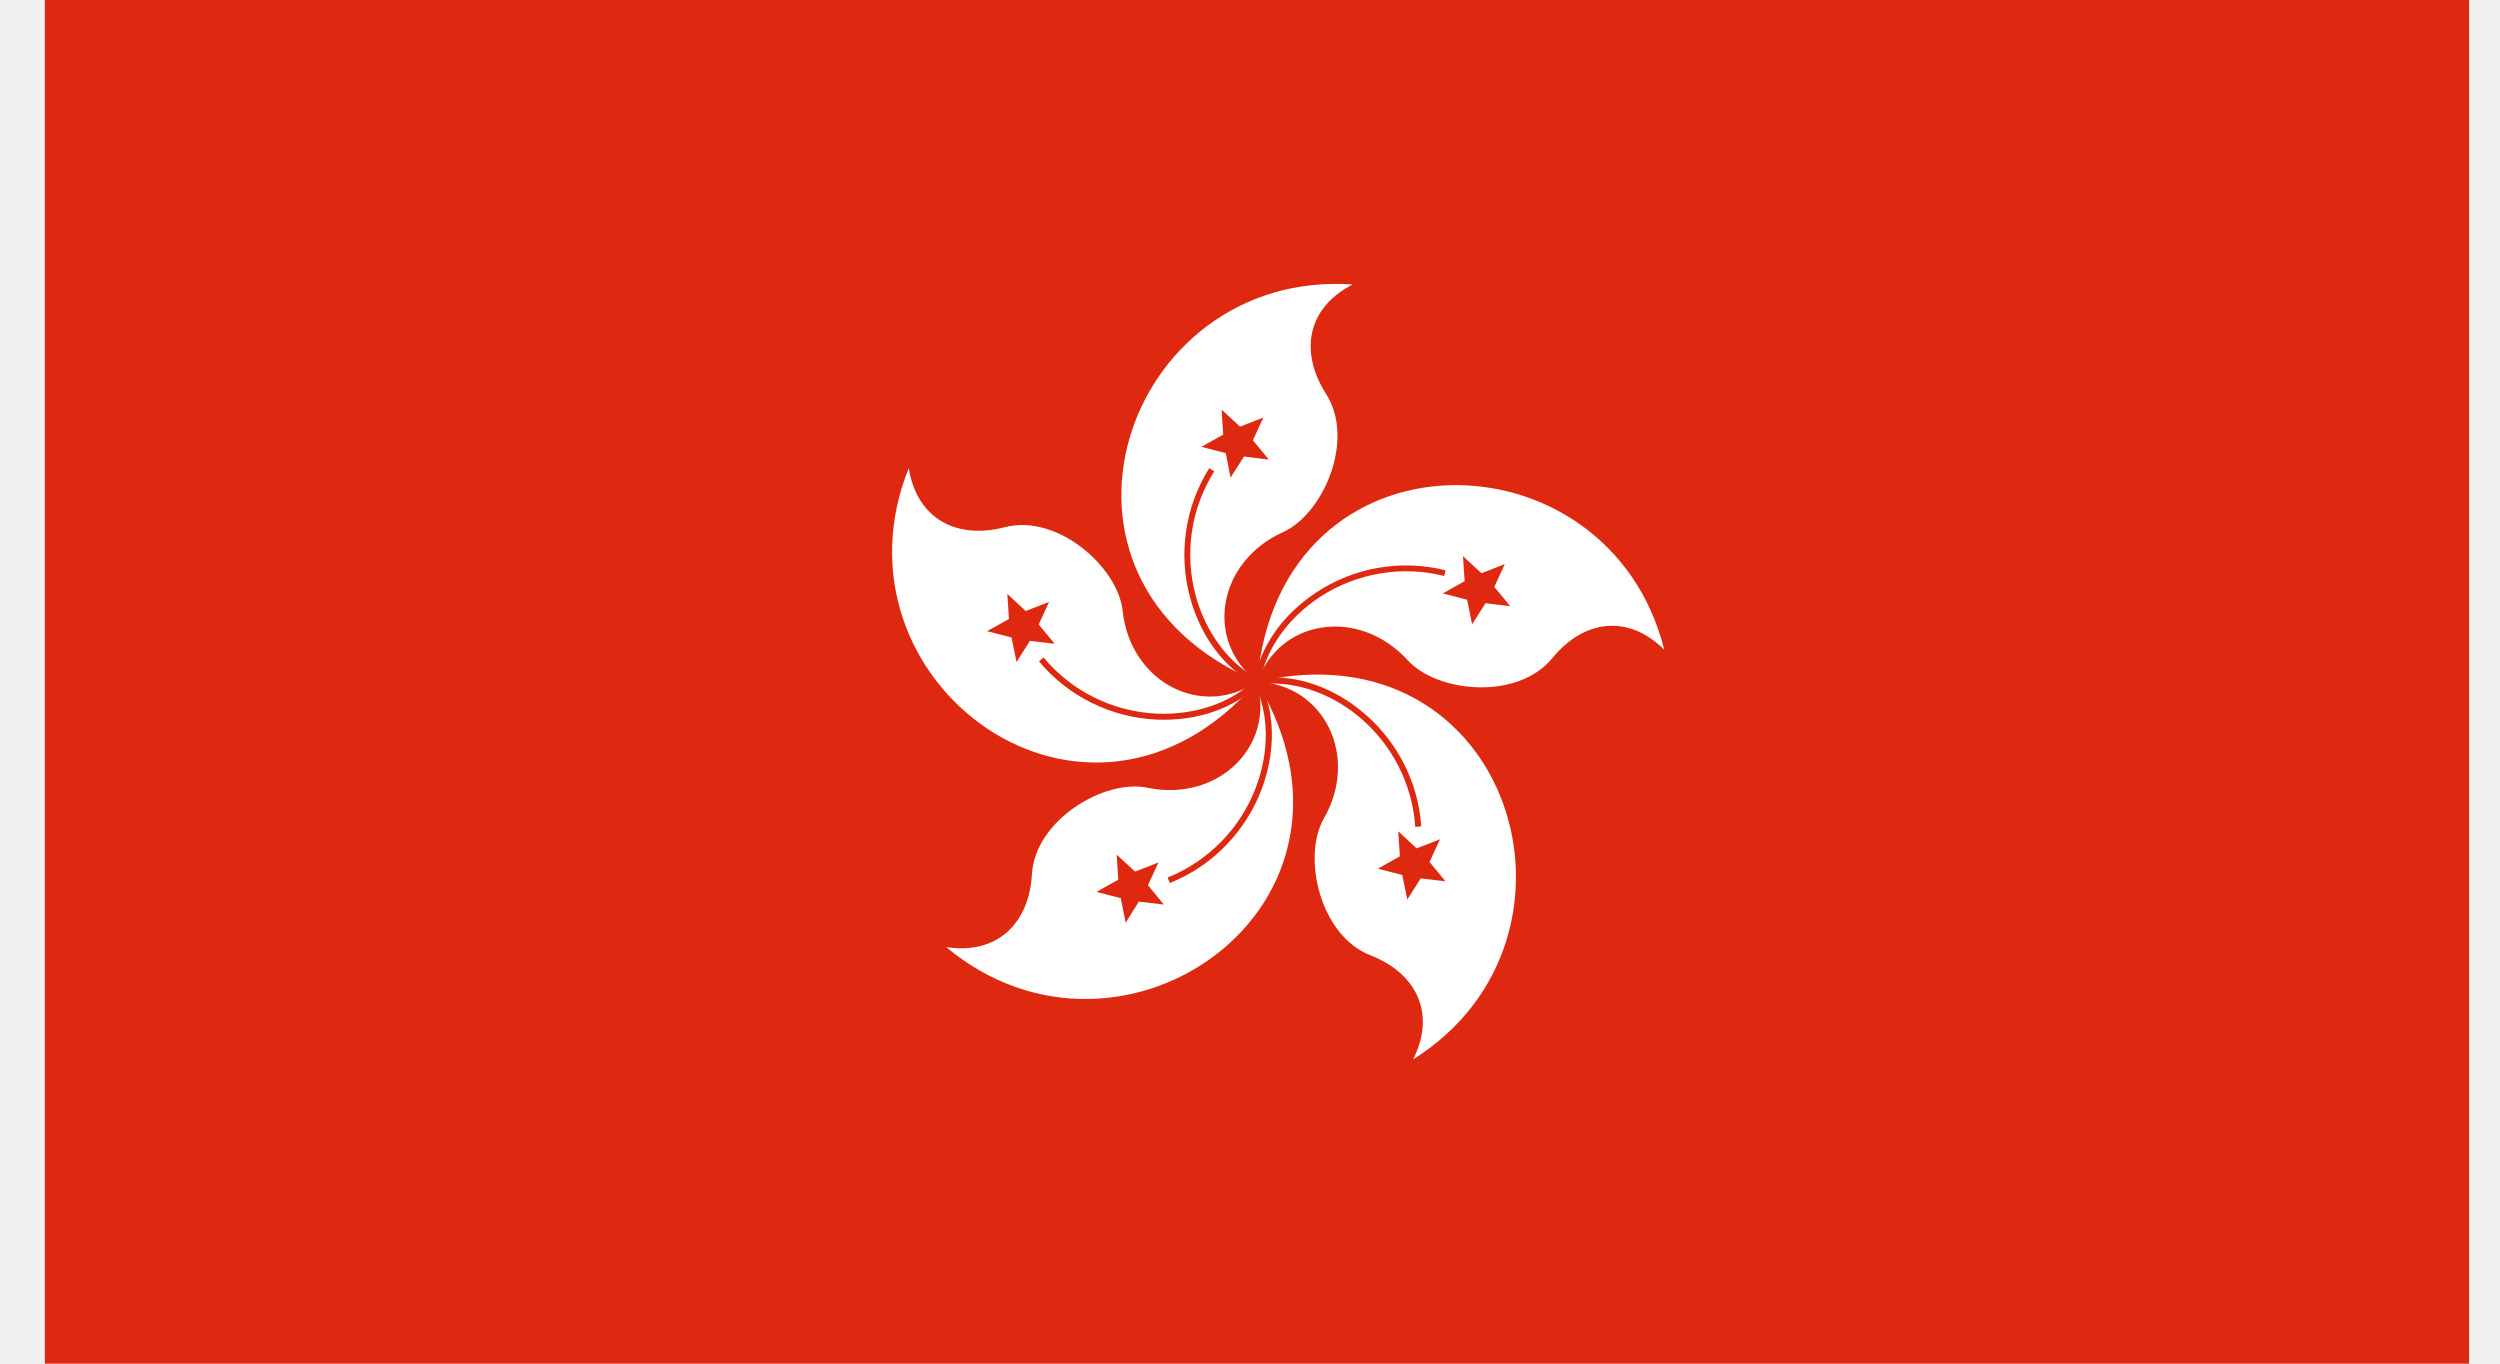
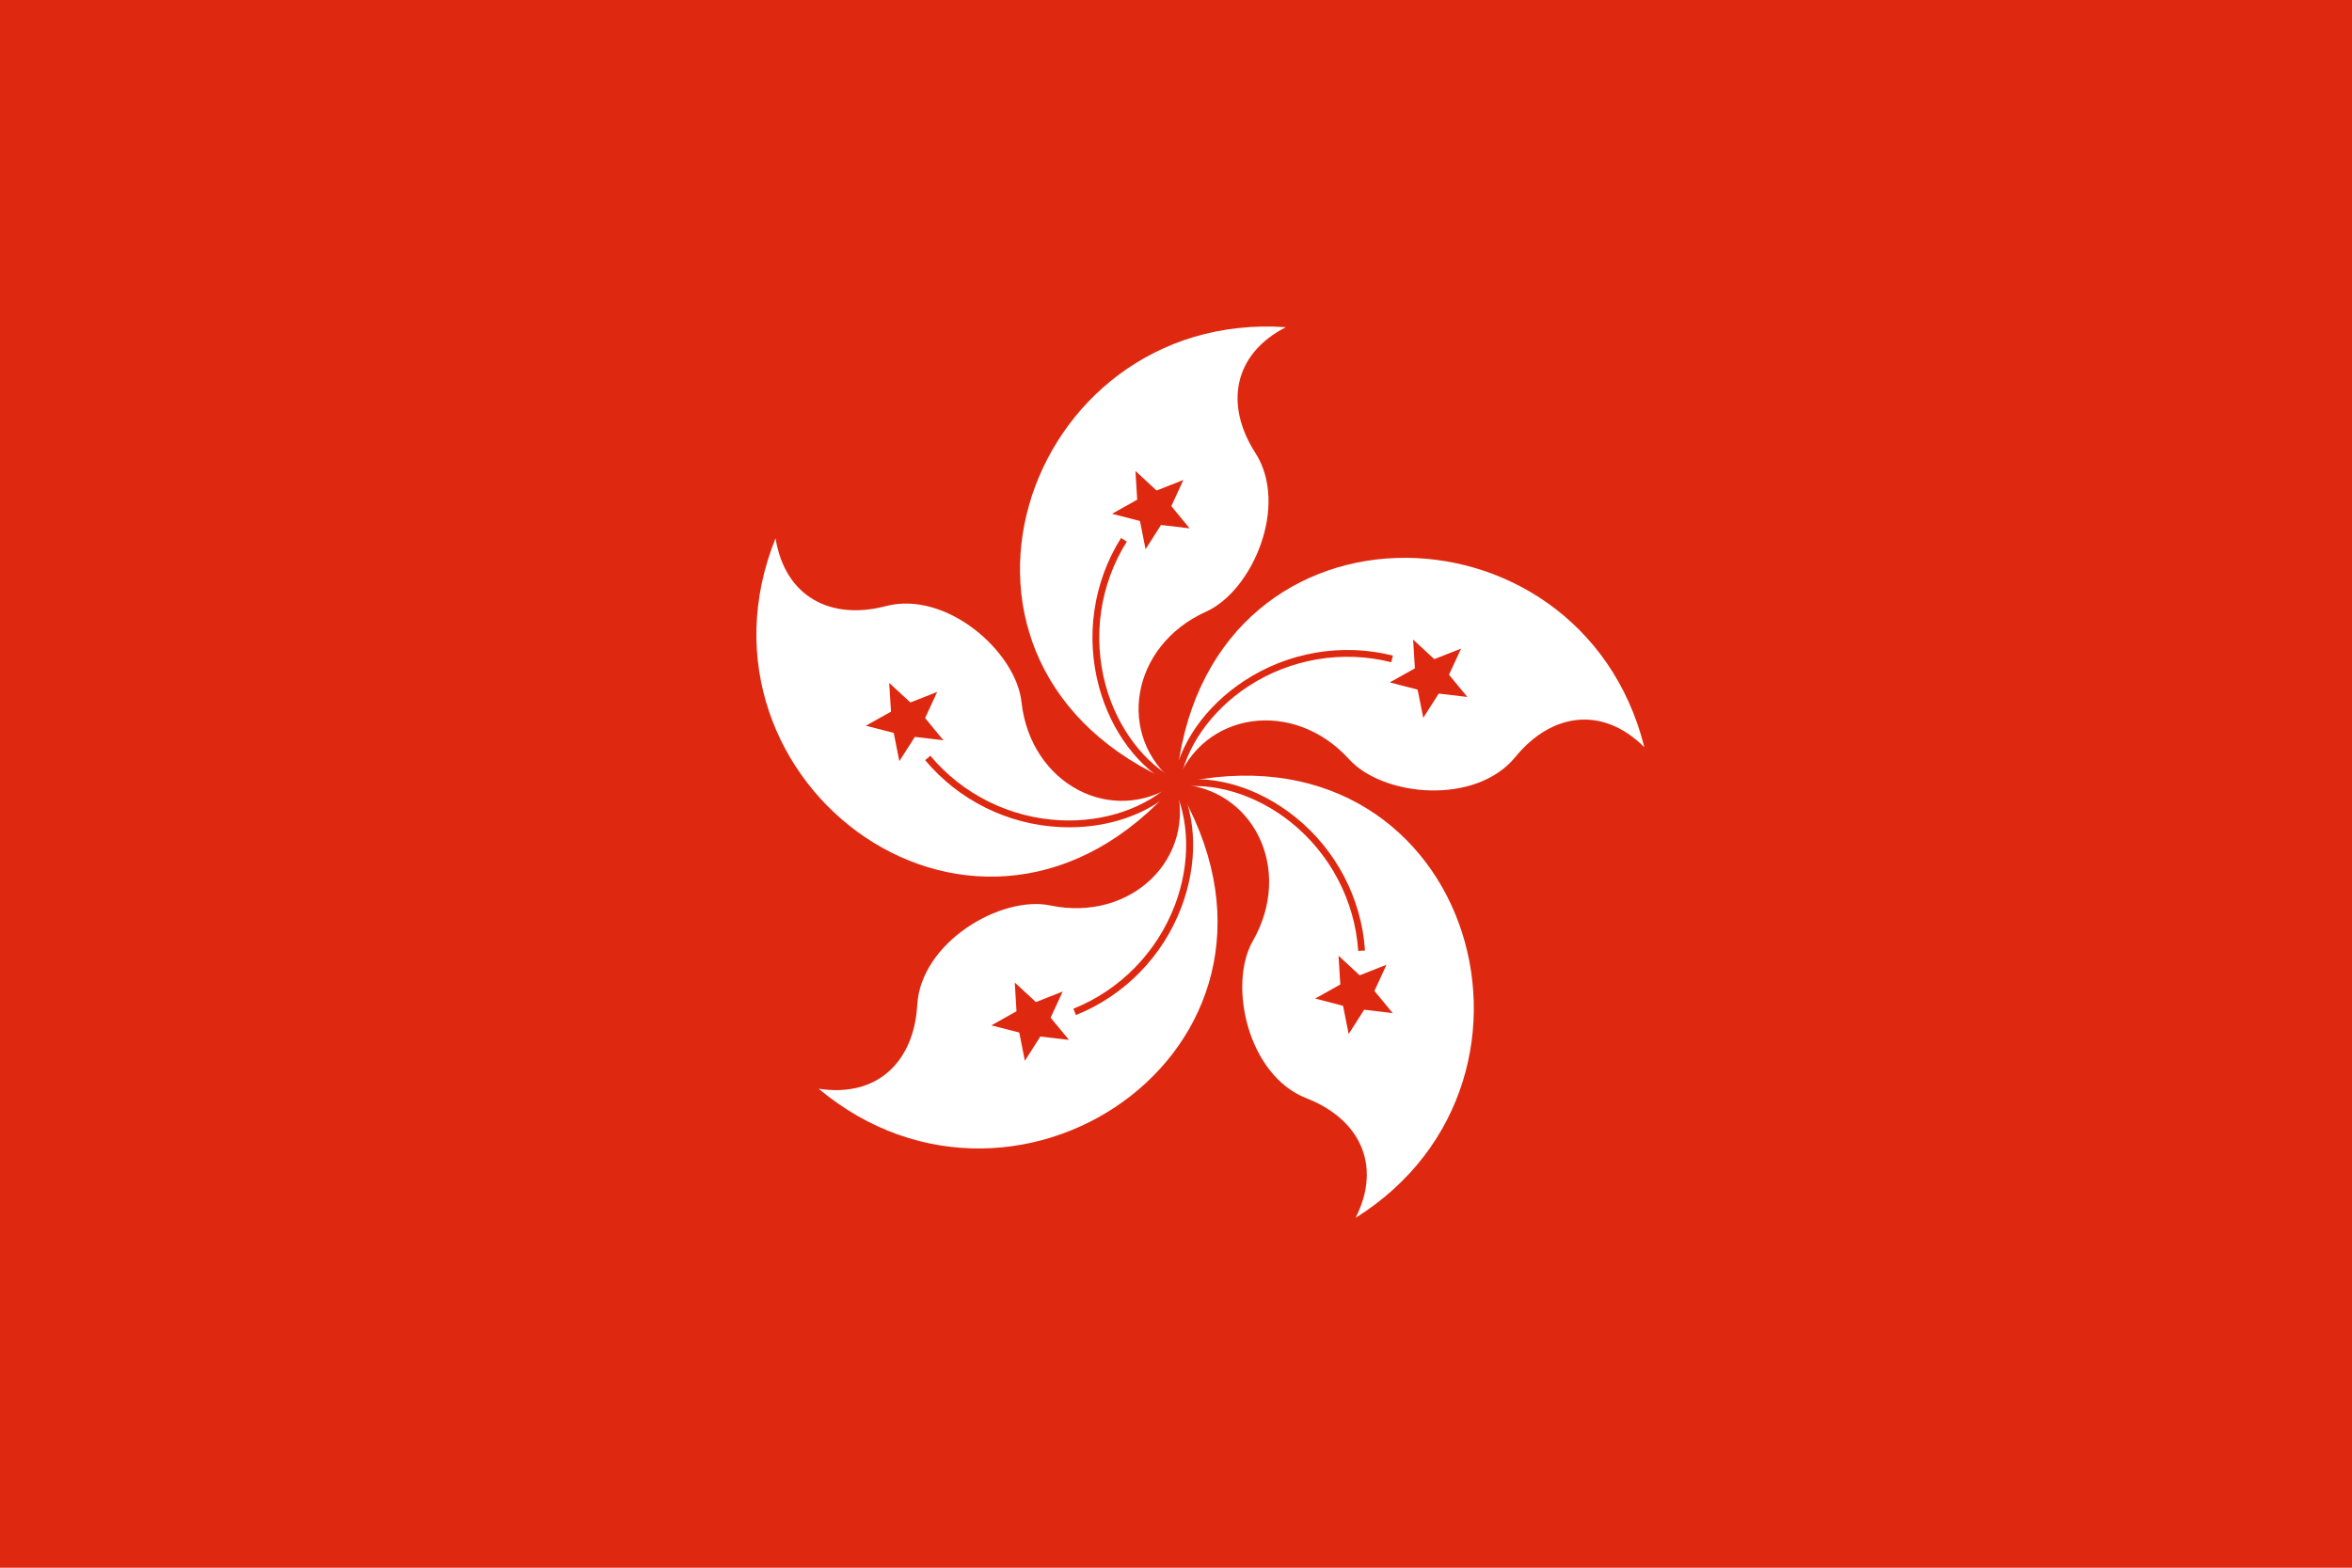
- <svg xmlns="http://www.w3.org/2000/svg" width="55" height="30" viewBox="0 0 55 30" fill="none">
-   <g clip-path="url(#clip0_93_9919)">
-     <path d="M54.32 0H0.986V30H54.32V0Z" fill="#DE2910" />
-     <path d="M27.653 14.995C22.389 12.77 24.723 5.914 29.759 6.258C28.739 6.783 28.595 7.758 29.172 8.664C29.823 9.678 29.111 11.303 28.234 11.703C26.784 12.356 26.492 14.089 27.653 14.995Z" fill="white" />
-     <path d="M27.367 10.044L27.072 10.508L26.967 9.969L26.43 9.83L26.911 9.561L26.875 9.011L27.28 9.386L27.794 9.186L27.564 9.686L27.914 10.111L27.367 10.044Z" fill="#DE2910" />
-     <path d="M27.684 14.939C27.048 14.614 26.534 13.928 26.309 13.119C26.053 12.183 26.198 11.183 26.715 10.369L26.603 10.3C26.073 11.144 25.917 12.186 26.184 13.155C26.42 14.017 26.945 14.711 27.623 15.061L27.684 14.939Z" fill="#DE2910" />
-     <path d="M27.659 14.994C28.147 9.3 35.389 9.406 36.614 14.294C35.803 13.489 34.828 13.65 34.15 14.48C33.389 15.411 31.62 15.242 30.97 14.525C29.897 13.355 28.159 13.614 27.659 14.994Z" fill="white" />
-     <path d="M32.277 13.194L31.741 13.056L32.222 12.786L32.186 12.236L32.591 12.611L33.105 12.411L32.875 12.911L33.225 13.336L32.68 13.272L32.386 13.736L32.277 13.194Z" fill="#DE2910" />
-     <path d="M27.723 15.005C27.837 14.3 28.328 13.6 29.034 13.136C29.845 12.605 30.845 12.436 31.773 12.672L31.803 12.547C30.834 12.303 29.798 12.478 28.959 13.033C28.214 13.522 27.714 14.239 27.595 14.989L27.723 15.005Z" fill="#DE2910" />
-     <path d="M27.659 15C33.222 13.706 35.364 20.625 31.089 23.306C31.603 22.286 31.15 21.406 30.15 21.017C29.031 20.581 28.645 18.842 29.125 18.006C29.914 16.631 29.122 15.056 27.659 15Z" fill="white" />
-     <path d="M30.797 18.839L30.761 18.289L31.166 18.664L31.68 18.464L31.45 18.964L31.8 19.389L31.255 19.325L30.961 19.789L30.85 19.25L30.314 19.111L30.797 18.839Z" fill="#DE2910" />
-     <path d="M27.667 15.064C28.372 14.953 29.192 15.203 29.848 15.728C30.603 16.333 31.073 17.233 31.136 18.192L31.267 18.18C31.203 17.186 30.711 16.25 29.928 15.625C29.234 15.064 28.398 14.814 27.642 14.93L27.667 15.064Z" fill="#DE2910" />
-     <path d="M27.652 15.006C30.602 19.9 24.688 24.07 20.816 20.836C21.947 21.011 22.641 20.306 22.702 19.236C22.772 18.036 24.302 17.131 25.247 17.331C26.802 17.65 28.058 16.414 27.652 15.006Z" fill="white" />
-     <path d="M24.972 19.175L25.486 18.975L25.255 19.475L25.605 19.9L25.055 19.836L24.764 20.3L24.658 19.761L24.122 19.622L24.603 19.353L24.567 18.803L24.972 19.175Z" fill="#DE2910" />
-     <path d="M27.593 15.036C27.918 15.675 27.932 16.525 27.632 17.317C27.293 18.222 26.581 18.947 25.687 19.306L25.737 19.425C26.668 19.056 27.401 18.3 27.757 17.361C28.07 16.525 28.056 15.656 27.712 14.975L27.593 15.036Z" fill="#DE2910" />
-     <path d="M27.648 15C23.909 19.319 18.109 14.98 19.992 10.3C20.178 11.43 21.056 11.869 22.098 11.6C23.262 11.294 24.592 12.475 24.698 13.436C24.867 15.011 26.434 15.819 27.648 15Z" fill="white" />
-     <path d="M22.852 13.739L23.203 14.164L22.658 14.1L22.364 14.564L22.253 14.025L21.716 13.886L22.197 13.617L22.161 13.067L22.566 13.442L23.08 13.242L22.852 13.739Z" fill="#DE2910" />
-     <path d="M27.602 14.956C27.097 15.461 26.289 15.736 25.447 15.7C24.483 15.656 23.572 15.206 22.958 14.464L22.858 14.55C23.497 15.32 24.444 15.786 25.444 15.831C26.333 15.87 27.158 15.586 27.7 15.05L27.602 14.956Z" fill="#DE2910" />
+ <svg xmlns="http://www.w3.org/2000/svg" xmlns:xlink="http://www.w3.org/1999/xlink" version="1.0" width="900" height="600">
+   <path fill="#de2910" d="M0 0h900v600H0z" />
+   <g id="a">
+     <path d="M449.964 299.913c-105.263-44.486-58.602-181.581 42.07-174.69-20.366 10.467-23.318 29.997-11.687 48.09 13.024 20.256-1.2 52.848-18.806 60.767-28.935 13.025-34.728 47.75-11.577 65.833z" fill="#fff" />
+     <path d="M444.272 200.92l-5.92 9.294-2.144-10.815-10.679-2.759 9.625-5.39-.671-10.999 8.085 7.49 10.256-4.043-4.61 10.01 7.001 8.505zM450.56 298.759c-12.731-6.534-22.996-20.155-27.468-36.431-5.115-18.67-2.173-38.743 8.083-55.038l-2.208-1.394c-10.64 16.929-13.693 37.743-8.386 57.12 4.728 17.221 15.214 31.097 28.787 38.064z" fill="#de2910" />
  </g>
-   <defs>
-     <clipPath id="clip0_93_9919">
-       <rect width="53.333" height="30" fill="white" transform="translate(0.986328)" />
-     </clipPath>
-   </defs>
+   <use xlink:href="#a" transform="rotate(72 450 300)" />
+   <use xlink:href="#a" transform="rotate(144 450 300)" />
+   <use xlink:href="#a" transform="rotate(216 450 300)" />
+   <use xlink:href="#a" transform="rotate(288 450 300)" />
</svg>
